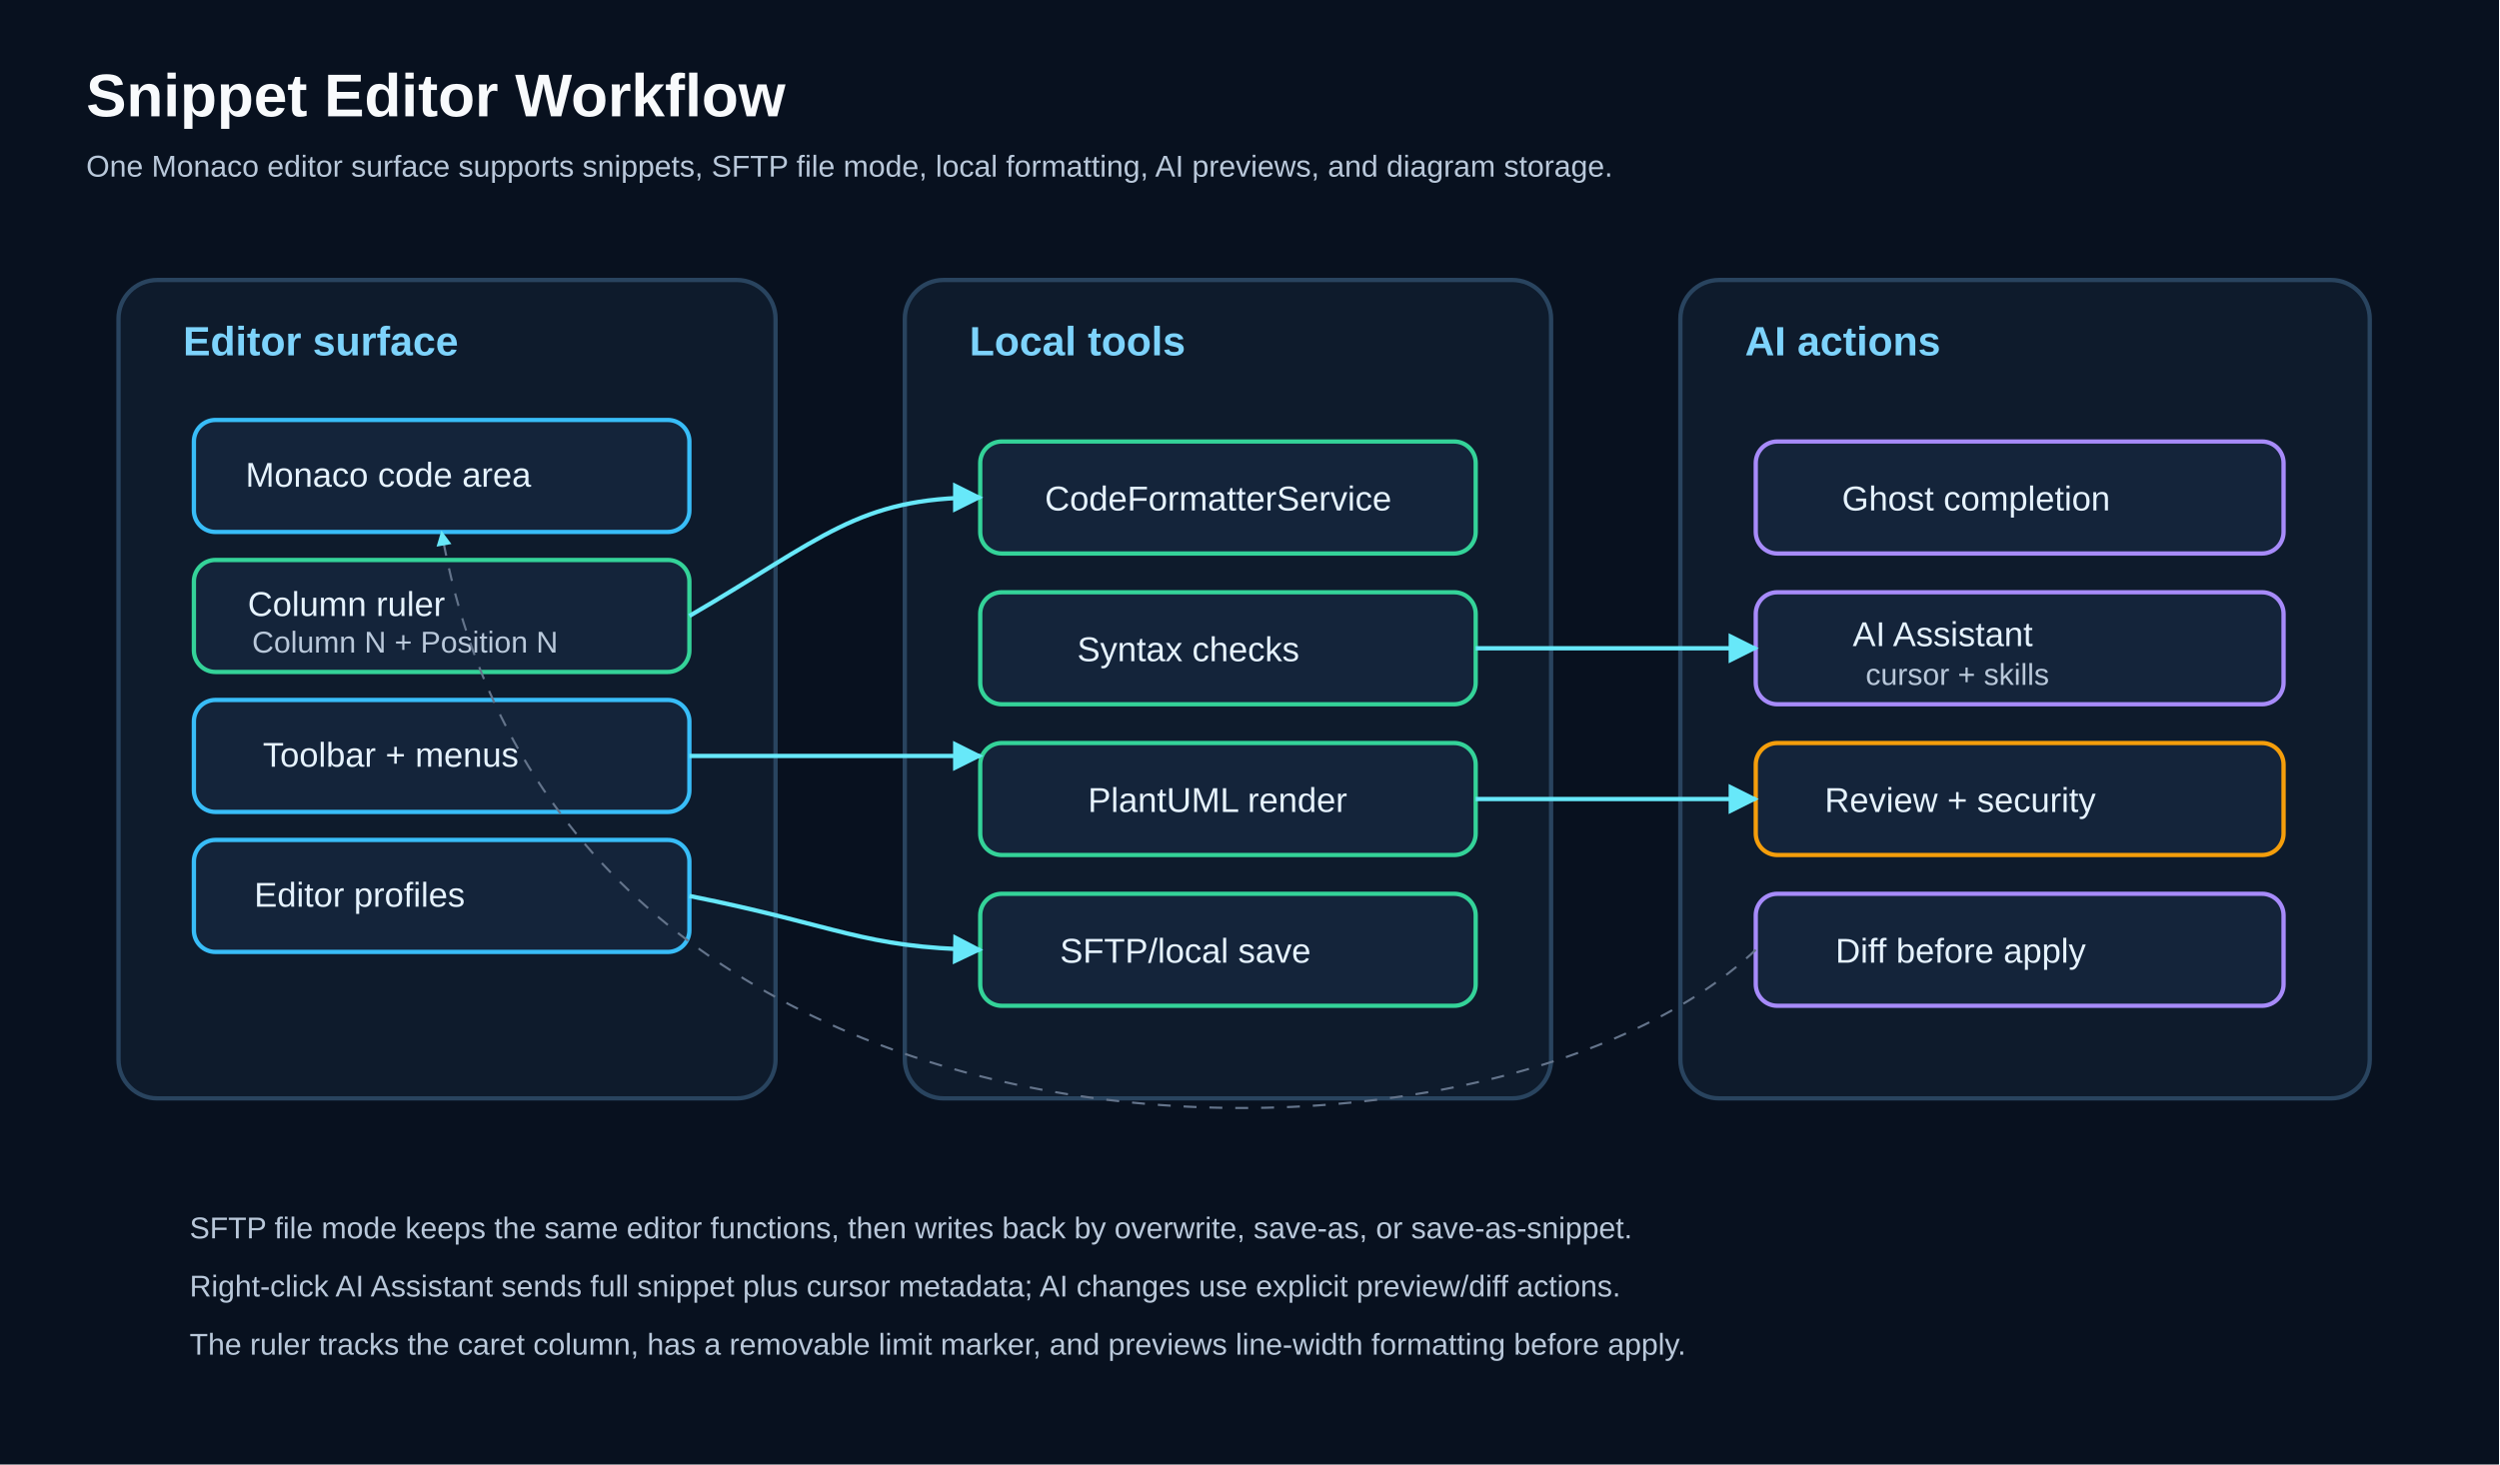
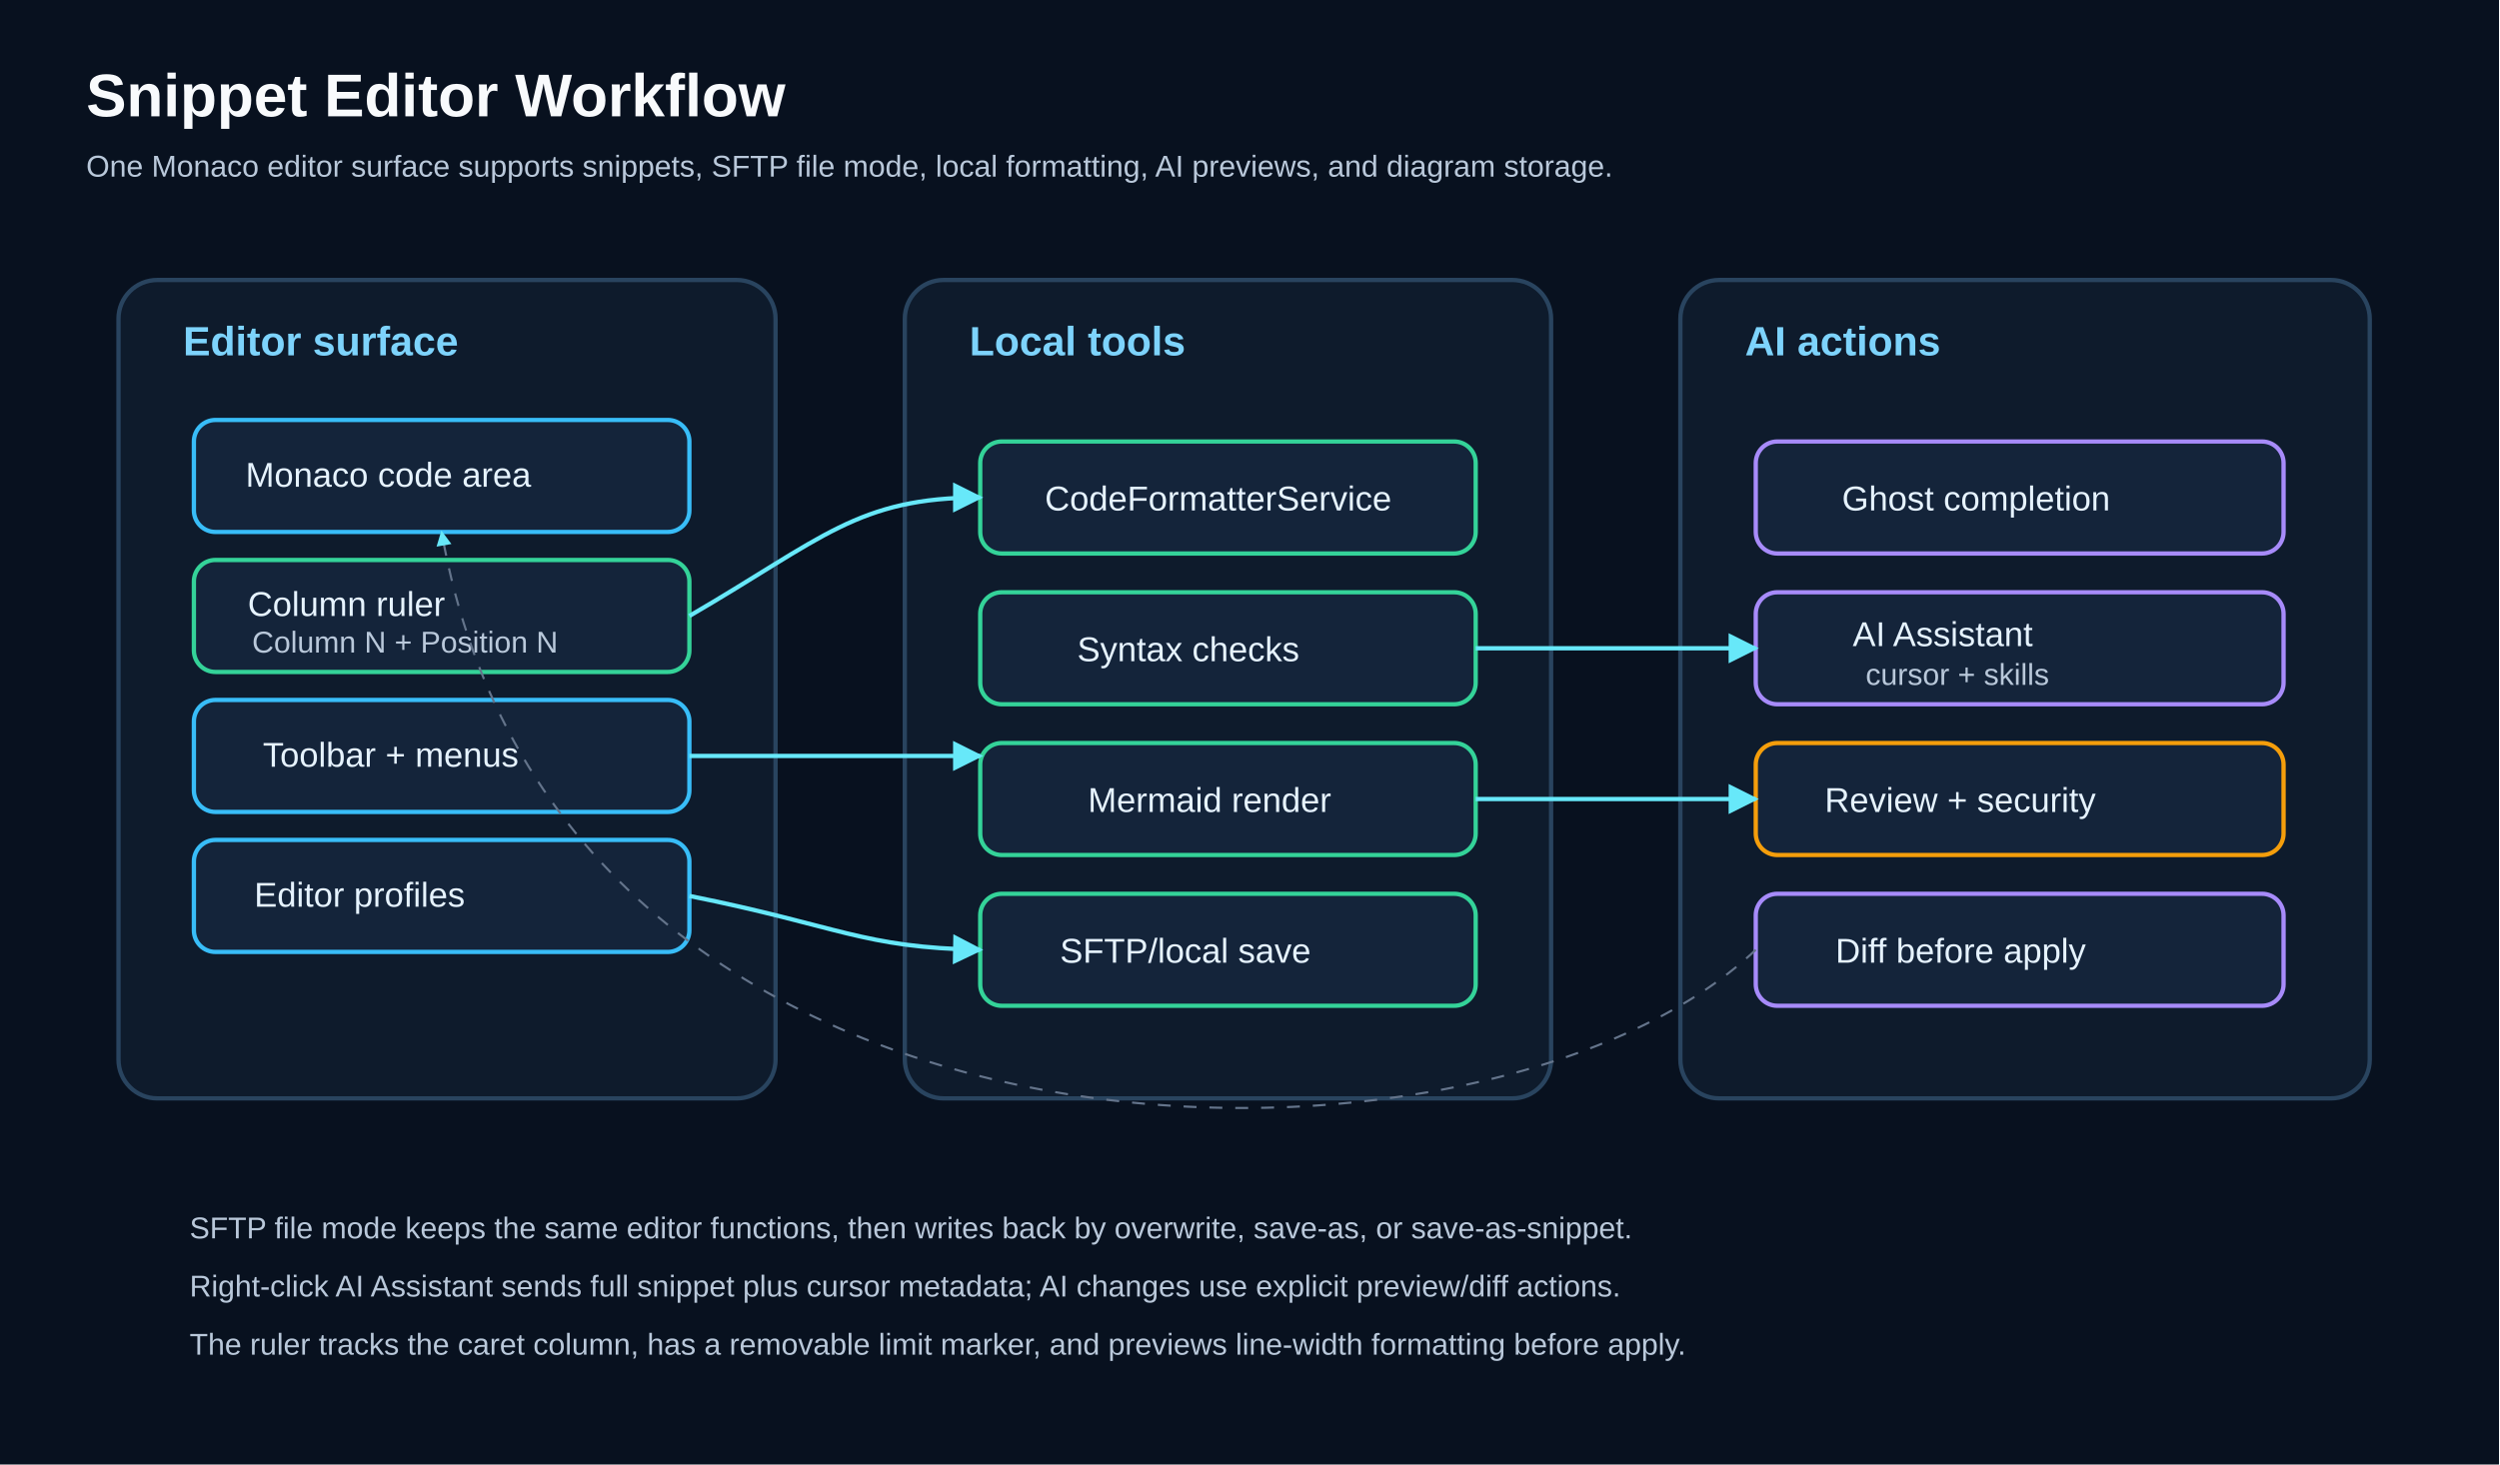
<svg xmlns="http://www.w3.org/2000/svg" viewBox="0 0 1160 680" role="img" aria-labelledby="title desc">
  <defs>
    <marker id="arrow" viewBox="0 0 10 10" refX="9" refY="5" markerWidth="7" markerHeight="7" orient="auto-start-reverse">
      <path d="M0 0 10 5 0 10z" fill="#67e8f9" />
    </marker>
    <style>text{font-family:Arial,Helvetica,sans-serif;fill:#e6f3ff;font-size:16px}.bg{fill:#08111f}.panel{fill:#0e1b2c;stroke:#29445f;stroke-width:2;rx:18}.box{fill:#14243a;stroke:#38bdf8;stroke-width:2;rx:10}.ai{stroke:#a78bfa}.local{stroke:#34d399}.sec{stroke:#f59e0b}.title{font-size:28px;font-weight:700;fill:#f8fafc}.label{font-size:19px;font-weight:700;fill:#7dd3fc}.small{font-size:14px;fill:#b9c8da}.line{stroke:#67e8f9;stroke-width:2;fill:none;marker-end:url(#arrow)}.dash{stroke:#64748b;stroke-dasharray:6 6;fill:none;marker-end:url(#arrow)}</style>
  </defs>
  <rect class="bg" width="1160" height="680" />
  <text class="title" x="40" y="54">Snippet Editor Workflow</text>
  <text class="small" x="40" y="82">One Monaco editor surface supports snippets, SFTP file mode, local formatting, AI previews, and diagram storage.</text>
  <rect class="panel" x="55" y="130" width="305" height="380" />
  <text class="label" x="85" y="165">Editor surface</text>
  <rect class="box" x="90" y="195" width="230" height="52" />
  <text x="114" y="226">Monaco code area</text>
  <rect class="box local" x="90" y="260" width="230" height="52" />
  <text x="115" y="286">Column ruler</text>
  <text class="small" x="117" y="303">Column N + Position N</text>
  <rect class="box" x="90" y="325" width="230" height="52" />
  <text x="122" y="356">Toolbar + menus</text>
  <rect class="box" x="90" y="390" width="230" height="52" />
  <text x="118" y="421">Editor profiles</text>
  <rect class="panel" x="420" y="130" width="300" height="380" />
  <text class="label" x="450" y="165">Local tools</text>
  <rect class="box local" x="455" y="205" width="230" height="52" />
  <text x="485" y="237">CodeFormatterService</text>
  <rect class="box local" x="455" y="275" width="230" height="52" />
  <text x="500" y="307">Syntax checks</text>
  <rect class="box local" x="455" y="345" width="230" height="52" />
-   <text x="505" y="377">PlantUML render</text>
+   <text x="505" y="377">Mermaid render</text>
  <rect class="box local" x="455" y="415" width="230" height="52" />
  <text x="492" y="447">SFTP/local save</text>
  <rect class="panel" x="780" y="130" width="320" height="380" />
  <text class="label" x="810" y="165">AI actions</text>
  <rect class="box ai" x="815" y="205" width="245" height="52" />
  <text x="855" y="237">Ghost completion</text>
  <rect class="box ai" x="815" y="275" width="245" height="52" />
  <text x="860" y="300">AI Assistant</text>
  <text class="small" x="866" y="318">cursor + skills</text>
  <rect class="box sec" x="815" y="345" width="245" height="52" />
  <text x="847" y="377">Review + security</text>
  <rect class="box ai" x="815" y="415" width="245" height="52" />
  <text x="852" y="447">Diff before apply</text>
  <path class="line" d="M320 351 H455" />
  <path class="line" d="M320 286 C382 250 398 231 455 231" />
  <path class="line" d="M320 416 C390 430 400 440 455 441" />
  <path class="line" d="M685 301 H815" />
  <path class="line" d="M685 371 H815" />
  <path class="dash" d="M815 441 C690 560 260 560 205 247" />
  <text class="small" x="88" y="575">SFTP file mode keeps the same editor functions, then writes back by overwrite, save-as, or save-as-snippet.</text>
  <text class="small" x="88" y="602">Right-click AI Assistant sends full snippet plus cursor metadata; AI changes use explicit preview/diff actions.</text>
  <text class="small" x="88" y="629">The ruler tracks the caret column, has a removable limit marker, and previews line-width formatting before apply.</text>
</svg>
